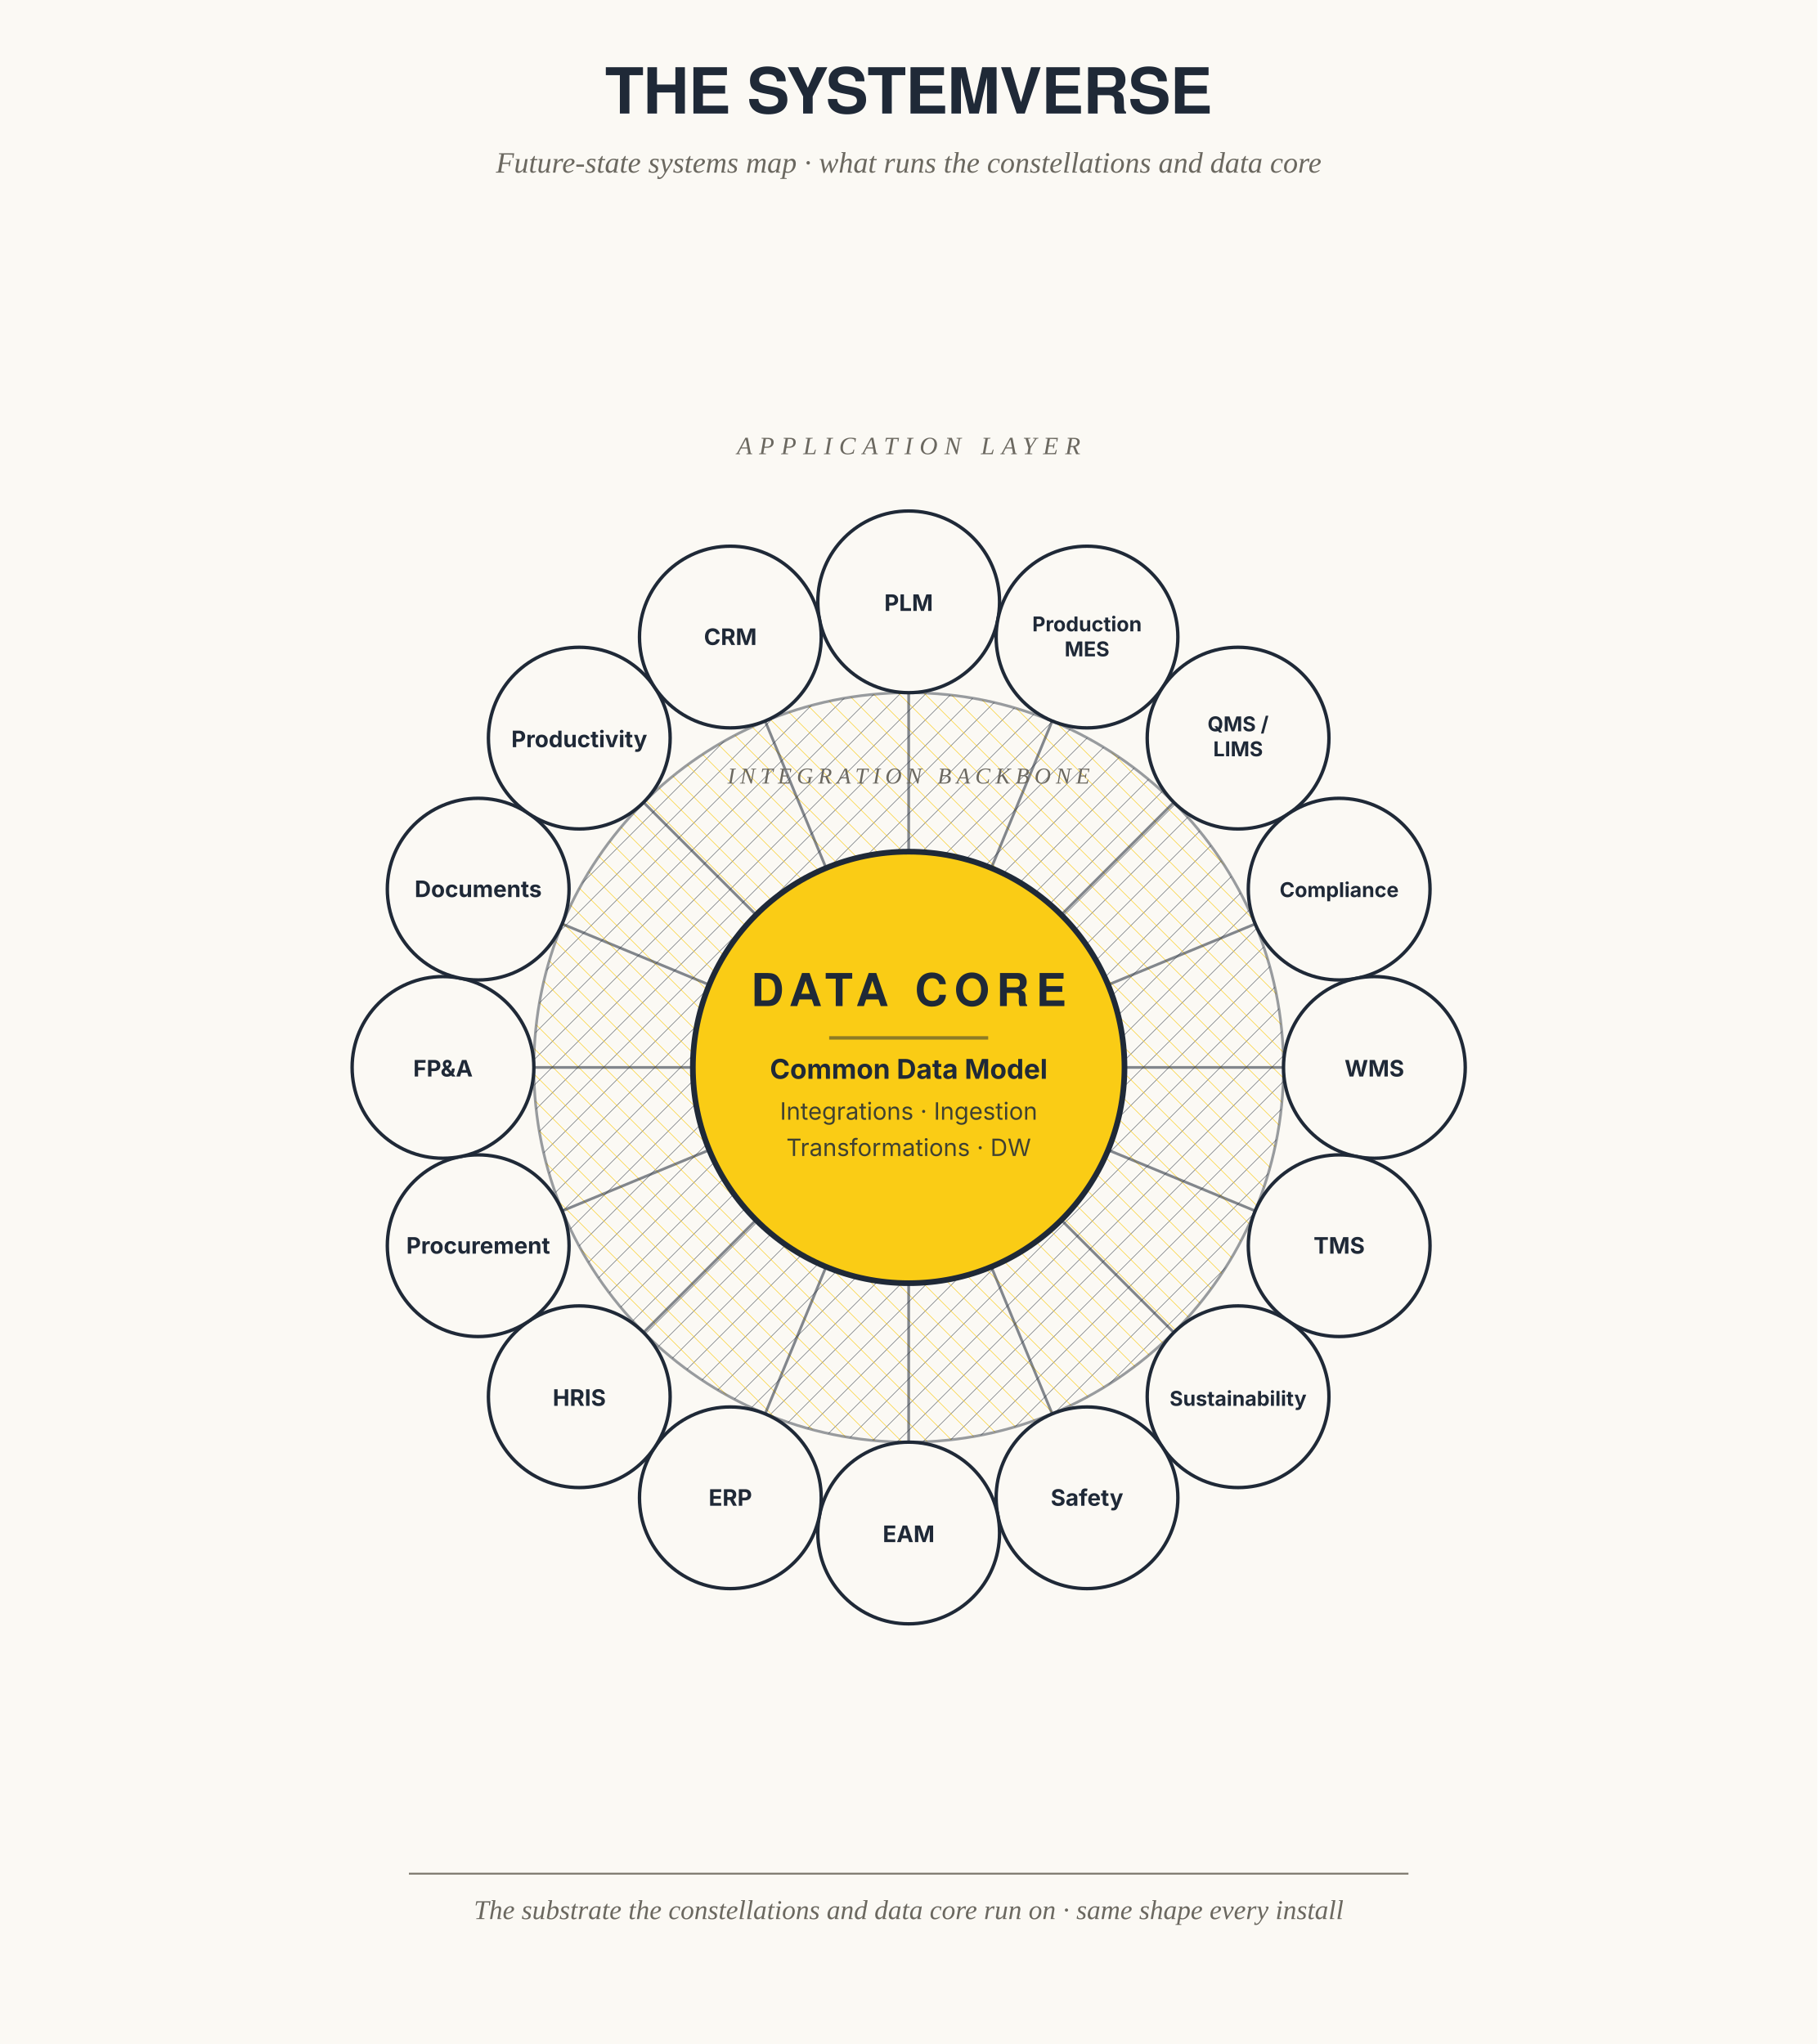
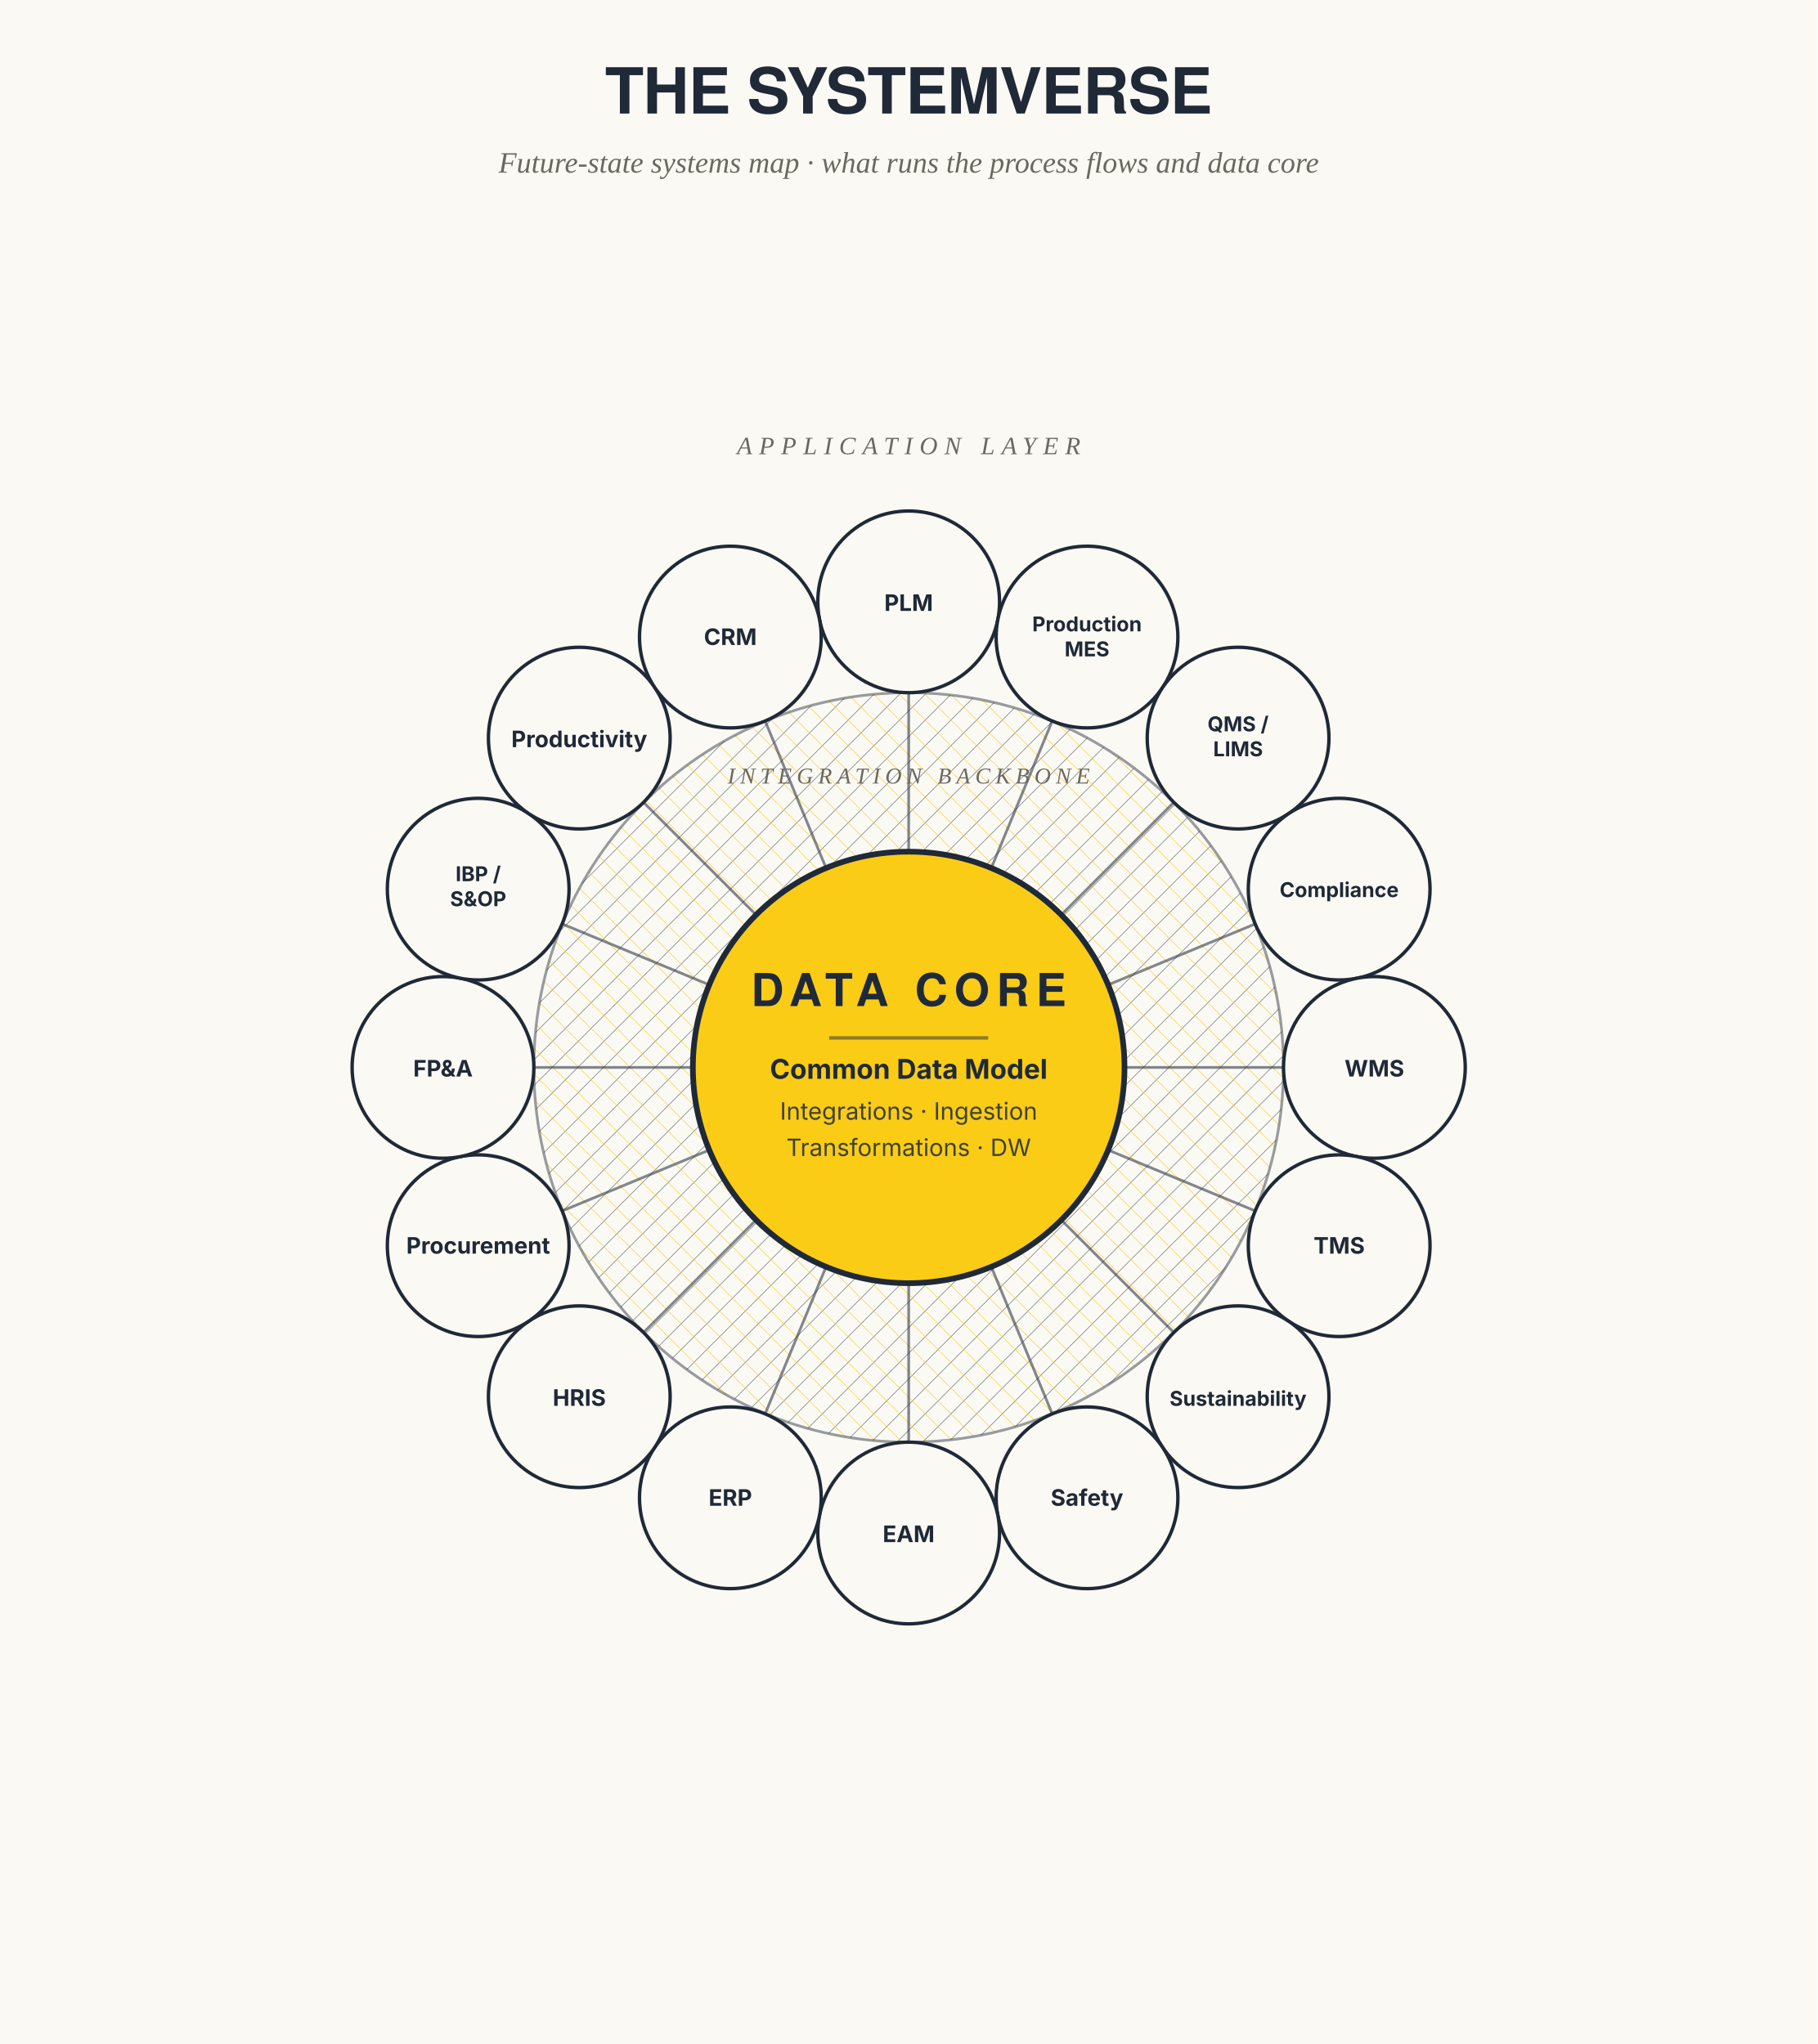
<svg xmlns="http://www.w3.org/2000/svg" viewBox="0 0 800 900" role="img" aria-labelledby="sv-title sv-desc">
  <defs>
    <pattern id="integration-fabric" patternUnits="userSpaceOnUse" width="8" height="8" patternTransform="rotate(45)">
      <rect width="8" height="8" fill="#FBF9F4" />
      <line x1="0" y1="0" x2="0" y2="8" stroke="#1F2937" stroke-width="0.7" stroke-opacity="0.45" />
      <line x1="0" y1="0" x2="8" y2="0" stroke="#FACC15" stroke-width="0.6" stroke-opacity="0.70" />
    </pattern>
  </defs>
  <rect width="800" height="900" fill="#FBF9F4" />
  <text x="400" y="50" text-anchor="middle" font-weight="900" font-size="28" fill="#1F2937" letter-spacing="-0.3" font-family="'Helvetica Neue', 'Arial Black', Impact, system-ui, sans-serif">THE SYSTEMVERSE</text>
-   <text x="400" y="76" text-anchor="middle" font-style="italic" font-size="13" fill="#6B6860" font-family="Georgia, 'Times New Roman', serif">Future-state systems map · what runs the constellations and data core</text>
+   <text x="400" y="76" text-anchor="middle" font-style="italic" font-size="13" fill="#6B6860" font-family="Georgia, 'Times New Roman', serif">Future-state systems map · what runs the process flows and data core</text>
  <text x="400" y="200" text-anchor="middle" font-style="italic" font-size="11" fill="#6B6860" letter-spacing="3" font-family="Georgia, 'Times New Roman', serif">APPLICATION LAYER</text>
  <circle cx="400" cy="470" r="130" fill="none" stroke="url(#integration-fabric)" stroke-width="70" />
  <circle cx="400" cy="470" r="165" fill="none" stroke="#1F2937" stroke-width="1.2" stroke-opacity="0.45" />
  <circle cx="400" cy="470" r="95" fill="none" stroke="#1F2937" stroke-width="1.2" stroke-opacity="0.45" />
  <g stroke="#1F2937" stroke-width="1.2" stroke-opacity="0.55" fill="none">
    <line x1="400" y1="265" x2="400" y2="470" />
    <line x1="478.5" y1="280.5" x2="400" y2="470" />
    <line x1="545" y1="325" x2="400" y2="470" />
    <line x1="589.5" y1="391.5" x2="400" y2="470" />
    <line x1="605" y1="470" x2="400" y2="470" />
    <line x1="589.5" y1="548.5" x2="400" y2="470" />
    <line x1="545" y1="615" x2="400" y2="470" />
    <line x1="478.5" y1="659.5" x2="400" y2="470" />
    <line x1="400" y1="675" x2="400" y2="470" />
    <line x1="321.5" y1="659.5" x2="400" y2="470" />
    <line x1="255" y1="615" x2="400" y2="470" />
    <line x1="210.5" y1="548.5" x2="400" y2="470" />
    <line x1="195" y1="470" x2="400" y2="470" />
    <line x1="210.5" y1="391.5" x2="400" y2="470" />
    <line x1="255" y1="325" x2="400" y2="470" />
    <line x1="321.5" y1="280.5" x2="400" y2="470" />
  </g>
  <text x="400" y="345" text-anchor="middle" font-style="italic" font-size="10" fill="#6B6860" letter-spacing="2.2" font-family="Georgia, 'Times New Roman', serif">INTEGRATION BACKBONE</text>
  <circle cx="400" cy="470" r="95" fill="#FACC15" stroke="#1F2937" stroke-width="2.5" />
  <text x="400" y="443" text-anchor="middle" font-weight="900" font-size="20" fill="#1F2937" letter-spacing="3" font-family="'Helvetica Neue', 'Arial Black', Impact, system-ui, sans-serif">DATA CORE</text>
  <line x1="365" y1="457" x2="435" y2="457" stroke="#1F2937" stroke-width="1.5" opacity="0.5" />
  <text x="400" y="475" text-anchor="middle" font-size="12" font-weight="700" fill="#1F2937" font-family="system-ui, -apple-system, sans-serif">Common Data Model</text>
  <text x="400" y="493" text-anchor="middle" font-size="10.5" fill="#1F2937" opacity="0.85" font-family="system-ui, -apple-system, sans-serif">Integrations · Ingestion</text>
  <text x="400" y="509" text-anchor="middle" font-size="10.5" fill="#1F2937" opacity="0.85" font-family="system-ui, -apple-system, sans-serif">Transformations · DW</text>
  <g>
    <g>
      <circle cx="400" cy="265" r="40" fill="#FBF9F4" stroke="#1F2937" stroke-width="1.5" />
      <text x="400" y="269" text-anchor="middle" font-size="10" font-weight="bold" fill="#1F2937" font-family="system-ui, -apple-system, sans-serif">PLM</text>
    </g>
    <g>
      <circle cx="478.5" cy="280.5" r="40" fill="#FBF9F4" stroke="#1F2937" stroke-width="1.5" />
      <text x="478.5" y="278" text-anchor="middle" font-size="9" font-weight="bold" fill="#1F2937" font-family="system-ui, -apple-system, sans-serif">Production</text>
      <text x="478.5" y="289" text-anchor="middle" font-size="9" font-weight="bold" fill="#1F2937" font-family="system-ui, -apple-system, sans-serif">MES</text>
    </g>
    <g>
      <circle cx="545" cy="325" r="40" fill="#FBF9F4" stroke="#1F2937" stroke-width="1.5" />
      <text x="545" y="322" text-anchor="middle" font-size="9" font-weight="bold" fill="#1F2937" font-family="system-ui, -apple-system, sans-serif">QMS /</text>
      <text x="545" y="333" text-anchor="middle" font-size="9" font-weight="bold" fill="#1F2937" font-family="system-ui, -apple-system, sans-serif">LIMS</text>
    </g>
    <g>
      <circle cx="589.5" cy="391.5" r="40" fill="#FBF9F4" stroke="#1F2937" stroke-width="1.5" />
      <text x="589.5" y="395" text-anchor="middle" font-size="9" font-weight="bold" fill="#1F2937" font-family="system-ui, -apple-system, sans-serif">Compliance</text>
    </g>
    <g>
      <circle cx="605" cy="470" r="40" fill="#FBF9F4" stroke="#1F2937" stroke-width="1.5" />
      <text x="605" y="474" text-anchor="middle" font-size="10" font-weight="bold" fill="#1F2937" font-family="system-ui, -apple-system, sans-serif">WMS</text>
    </g>
    <g>
      <circle cx="589.5" cy="548.5" r="40" fill="#FBF9F4" stroke="#1F2937" stroke-width="1.5" />
      <text x="589.5" y="552" text-anchor="middle" font-size="10" font-weight="bold" fill="#1F2937" font-family="system-ui, -apple-system, sans-serif">TMS</text>
    </g>
    <g>
      <circle cx="545" cy="615" r="40" fill="#FBF9F4" stroke="#1F2937" stroke-width="1.5" />
      <text x="545" y="619" text-anchor="middle" font-size="9" font-weight="bold" fill="#1F2937" font-family="system-ui, -apple-system, sans-serif">Sustainability</text>
    </g>
    <g>
      <circle cx="478.5" cy="659.5" r="40" fill="#FBF9F4" stroke="#1F2937" stroke-width="1.5" />
      <text x="478.5" y="663" text-anchor="middle" font-size="10" font-weight="bold" fill="#1F2937" font-family="system-ui, -apple-system, sans-serif">Safety</text>
    </g>
    <g>
      <circle cx="400" cy="675" r="40" fill="#FBF9F4" stroke="#1F2937" stroke-width="1.5" />
      <text x="400" y="679" text-anchor="middle" font-size="10" font-weight="bold" fill="#1F2937" font-family="system-ui, -apple-system, sans-serif">EAM</text>
    </g>
    <g>
      <circle cx="321.5" cy="659.5" r="40" fill="#FBF9F4" stroke="#1F2937" stroke-width="1.5" />
      <text x="321.5" y="663" text-anchor="middle" font-size="10" font-weight="bold" fill="#1F2937" font-family="system-ui, -apple-system, sans-serif">ERP</text>
    </g>
    <g>
      <circle cx="255" cy="615" r="40" fill="#FBF9F4" stroke="#1F2937" stroke-width="1.5" />
      <text x="255" y="619" text-anchor="middle" font-size="10" font-weight="bold" fill="#1F2937" font-family="system-ui, -apple-system, sans-serif">HRIS</text>
    </g>
    <g>
      <circle cx="210.5" cy="548.5" r="40" fill="#FBF9F4" stroke="#1F2937" stroke-width="1.5" />
      <text x="210.5" y="552" text-anchor="middle" font-size="10" font-weight="bold" fill="#1F2937" font-family="system-ui, -apple-system, sans-serif">Procurement</text>
    </g>
    <g>
      <circle cx="195" cy="470" r="40" fill="#FBF9F4" stroke="#1F2937" stroke-width="1.5" />
      <text x="195" y="474" text-anchor="middle" font-size="10" font-weight="bold" fill="#1F2937" font-family="system-ui, -apple-system, sans-serif">FP&amp;A</text>
    </g>
    <g>
      <circle cx="210.5" cy="391.5" r="40" fill="#FBF9F4" stroke="#1F2937" stroke-width="1.5" />
-       <text x="210.5" y="395" text-anchor="middle" font-size="10" font-weight="bold" fill="#1F2937" font-family="system-ui, -apple-system, sans-serif">Documents</text>
+       <text x="210.5" y="388" text-anchor="middle" font-size="9" font-weight="bold" fill="#1F2937" font-family="system-ui, -apple-system, sans-serif">IBP /</text>
+       <text x="210.5" y="399" text-anchor="middle" font-size="9" font-weight="bold" fill="#1F2937" font-family="system-ui, -apple-system, sans-serif">S&amp;OP</text>
    </g>
    <g>
      <circle cx="255" cy="325" r="40" fill="#FBF9F4" stroke="#1F2937" stroke-width="1.5" />
      <text x="255" y="329" text-anchor="middle" font-size="10" font-weight="bold" fill="#1F2937" font-family="system-ui, -apple-system, sans-serif">Productivity</text>
    </g>
    <g>
      <circle cx="321.5" cy="280.5" r="40" fill="#FBF9F4" stroke="#1F2937" stroke-width="1.5" />
      <text x="321.5" y="284" text-anchor="middle" font-size="10" font-weight="bold" fill="#1F2937" font-family="system-ui, -apple-system, sans-serif">CRM</text>
    </g>
  </g>
-   <line x1="180" y1="825" x2="620" y2="825" stroke="#7A756A" stroke-width="0.8" />
-   <text x="400" y="845" text-anchor="middle" font-style="italic" font-size="12" fill="#6B6860" font-family="Georgia, 'Times New Roman', serif">The substrate the constellations and data core run on · same shape every install</text>
</svg>
